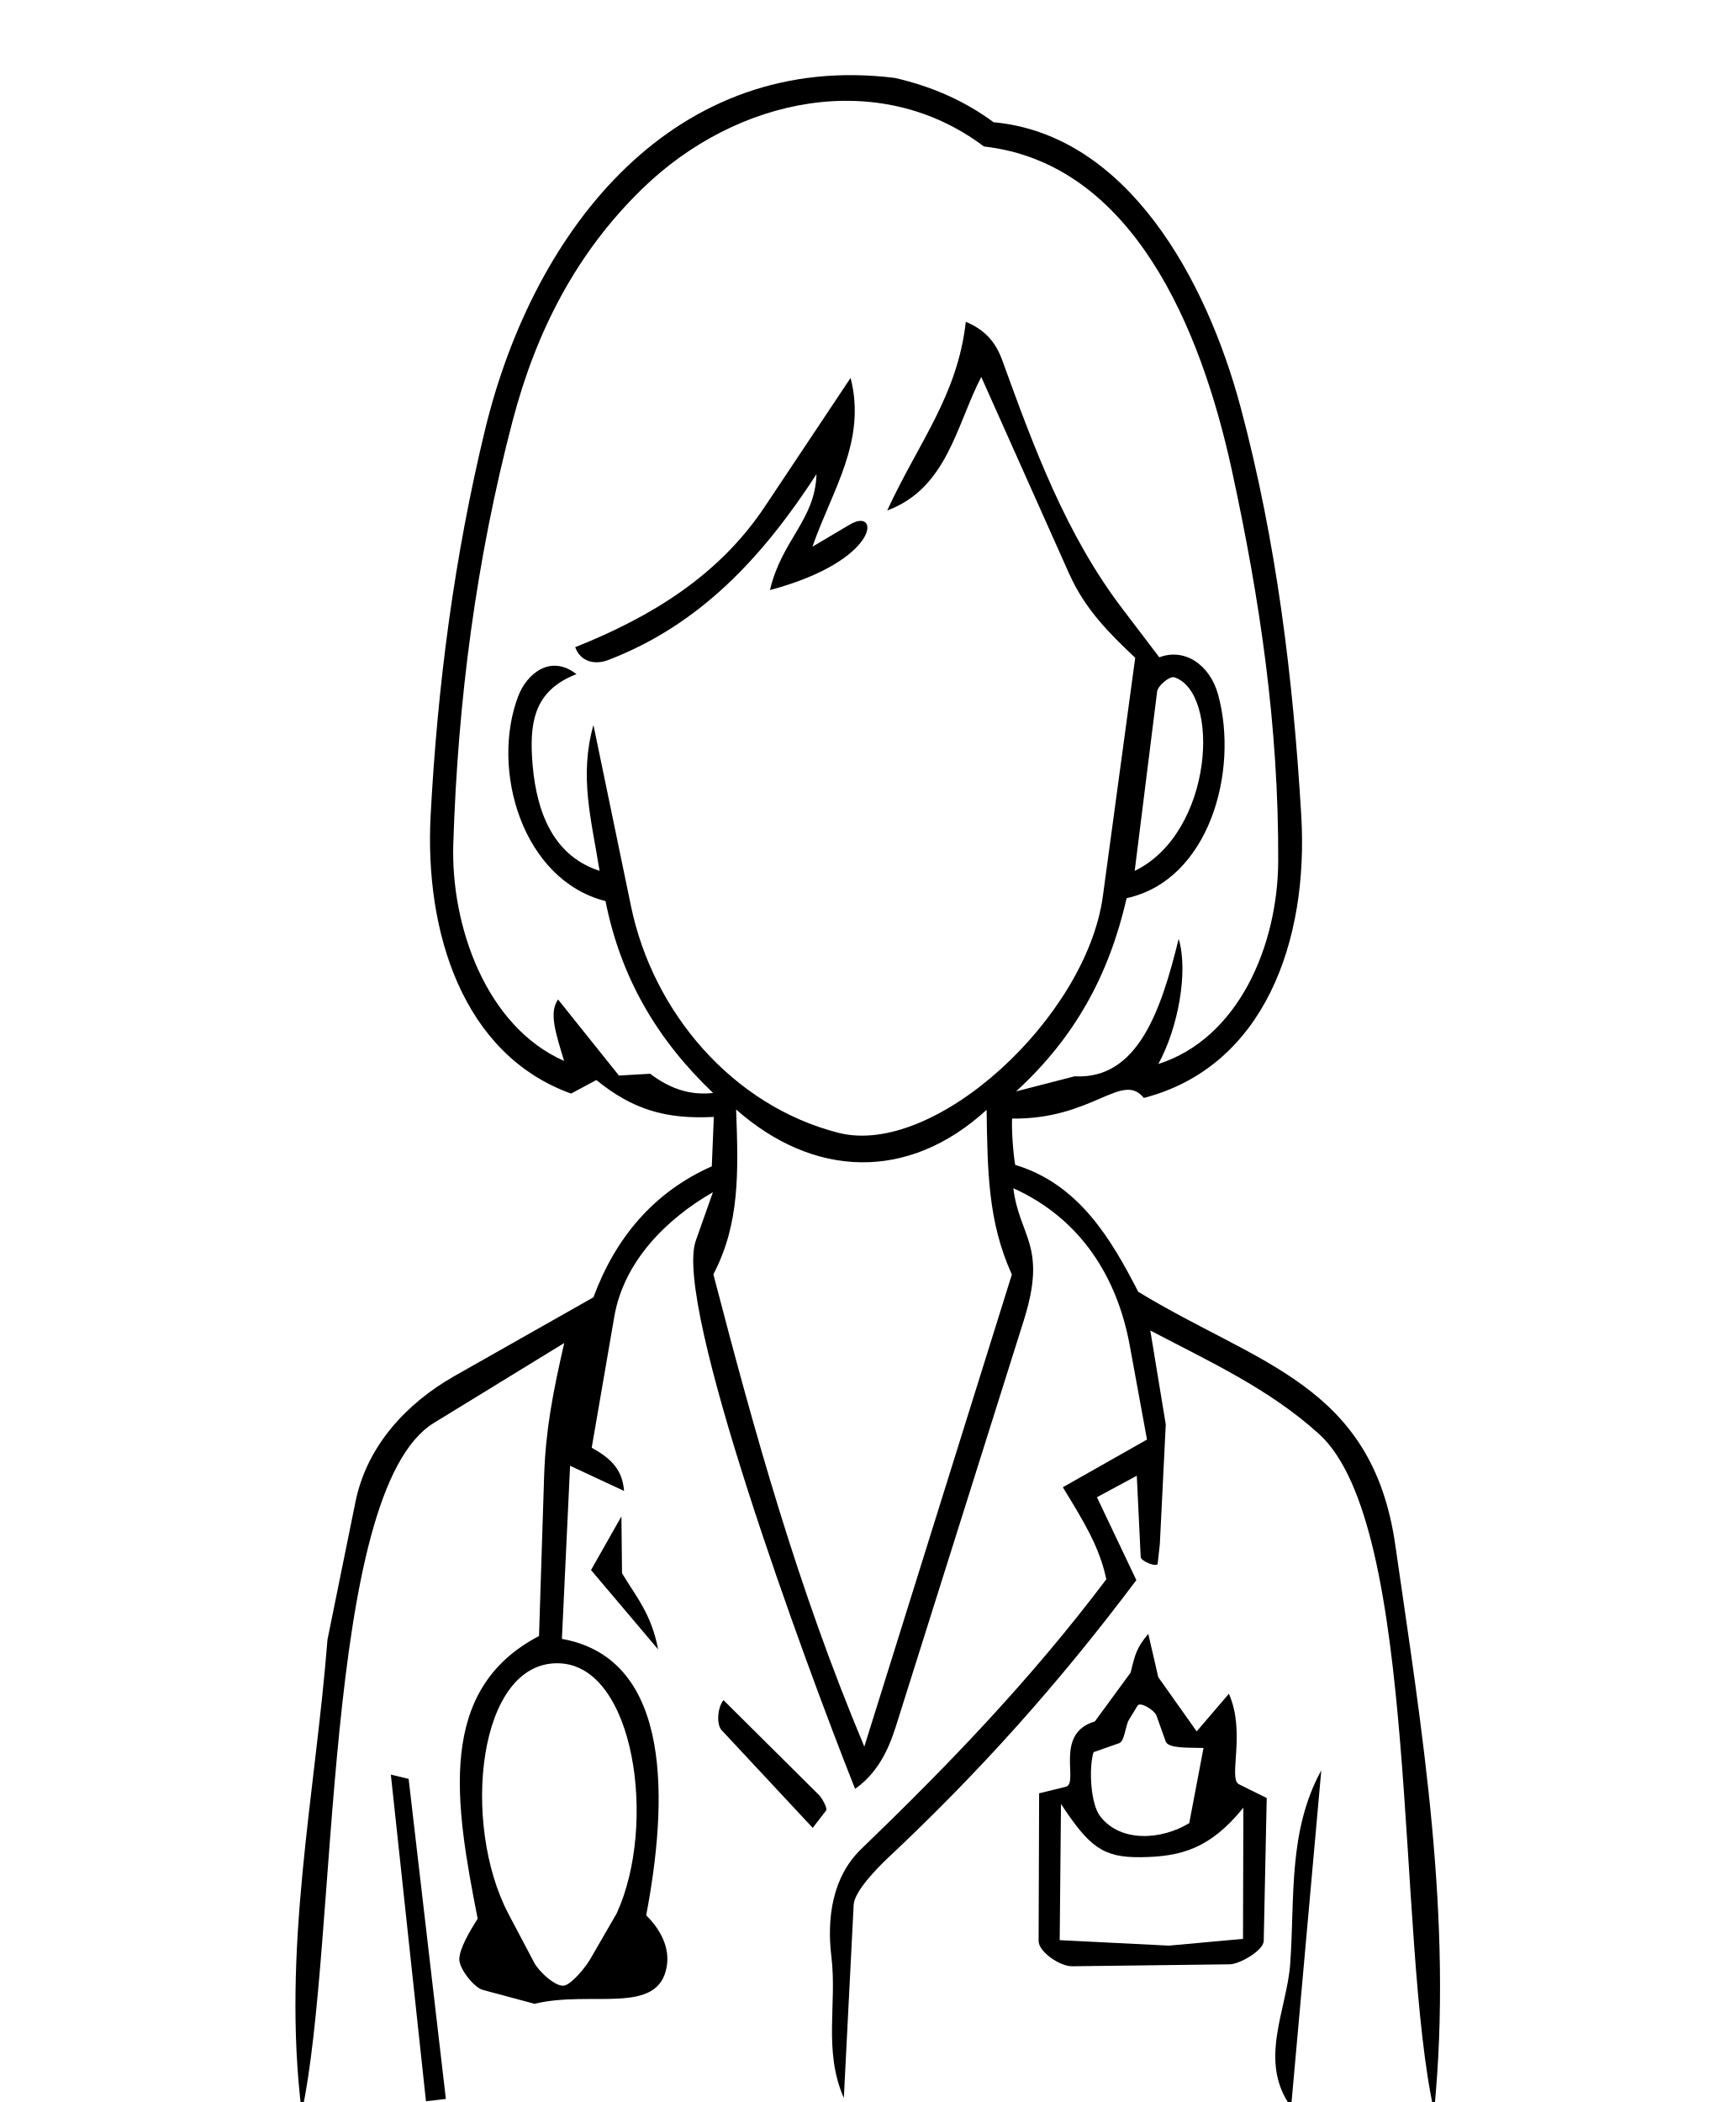
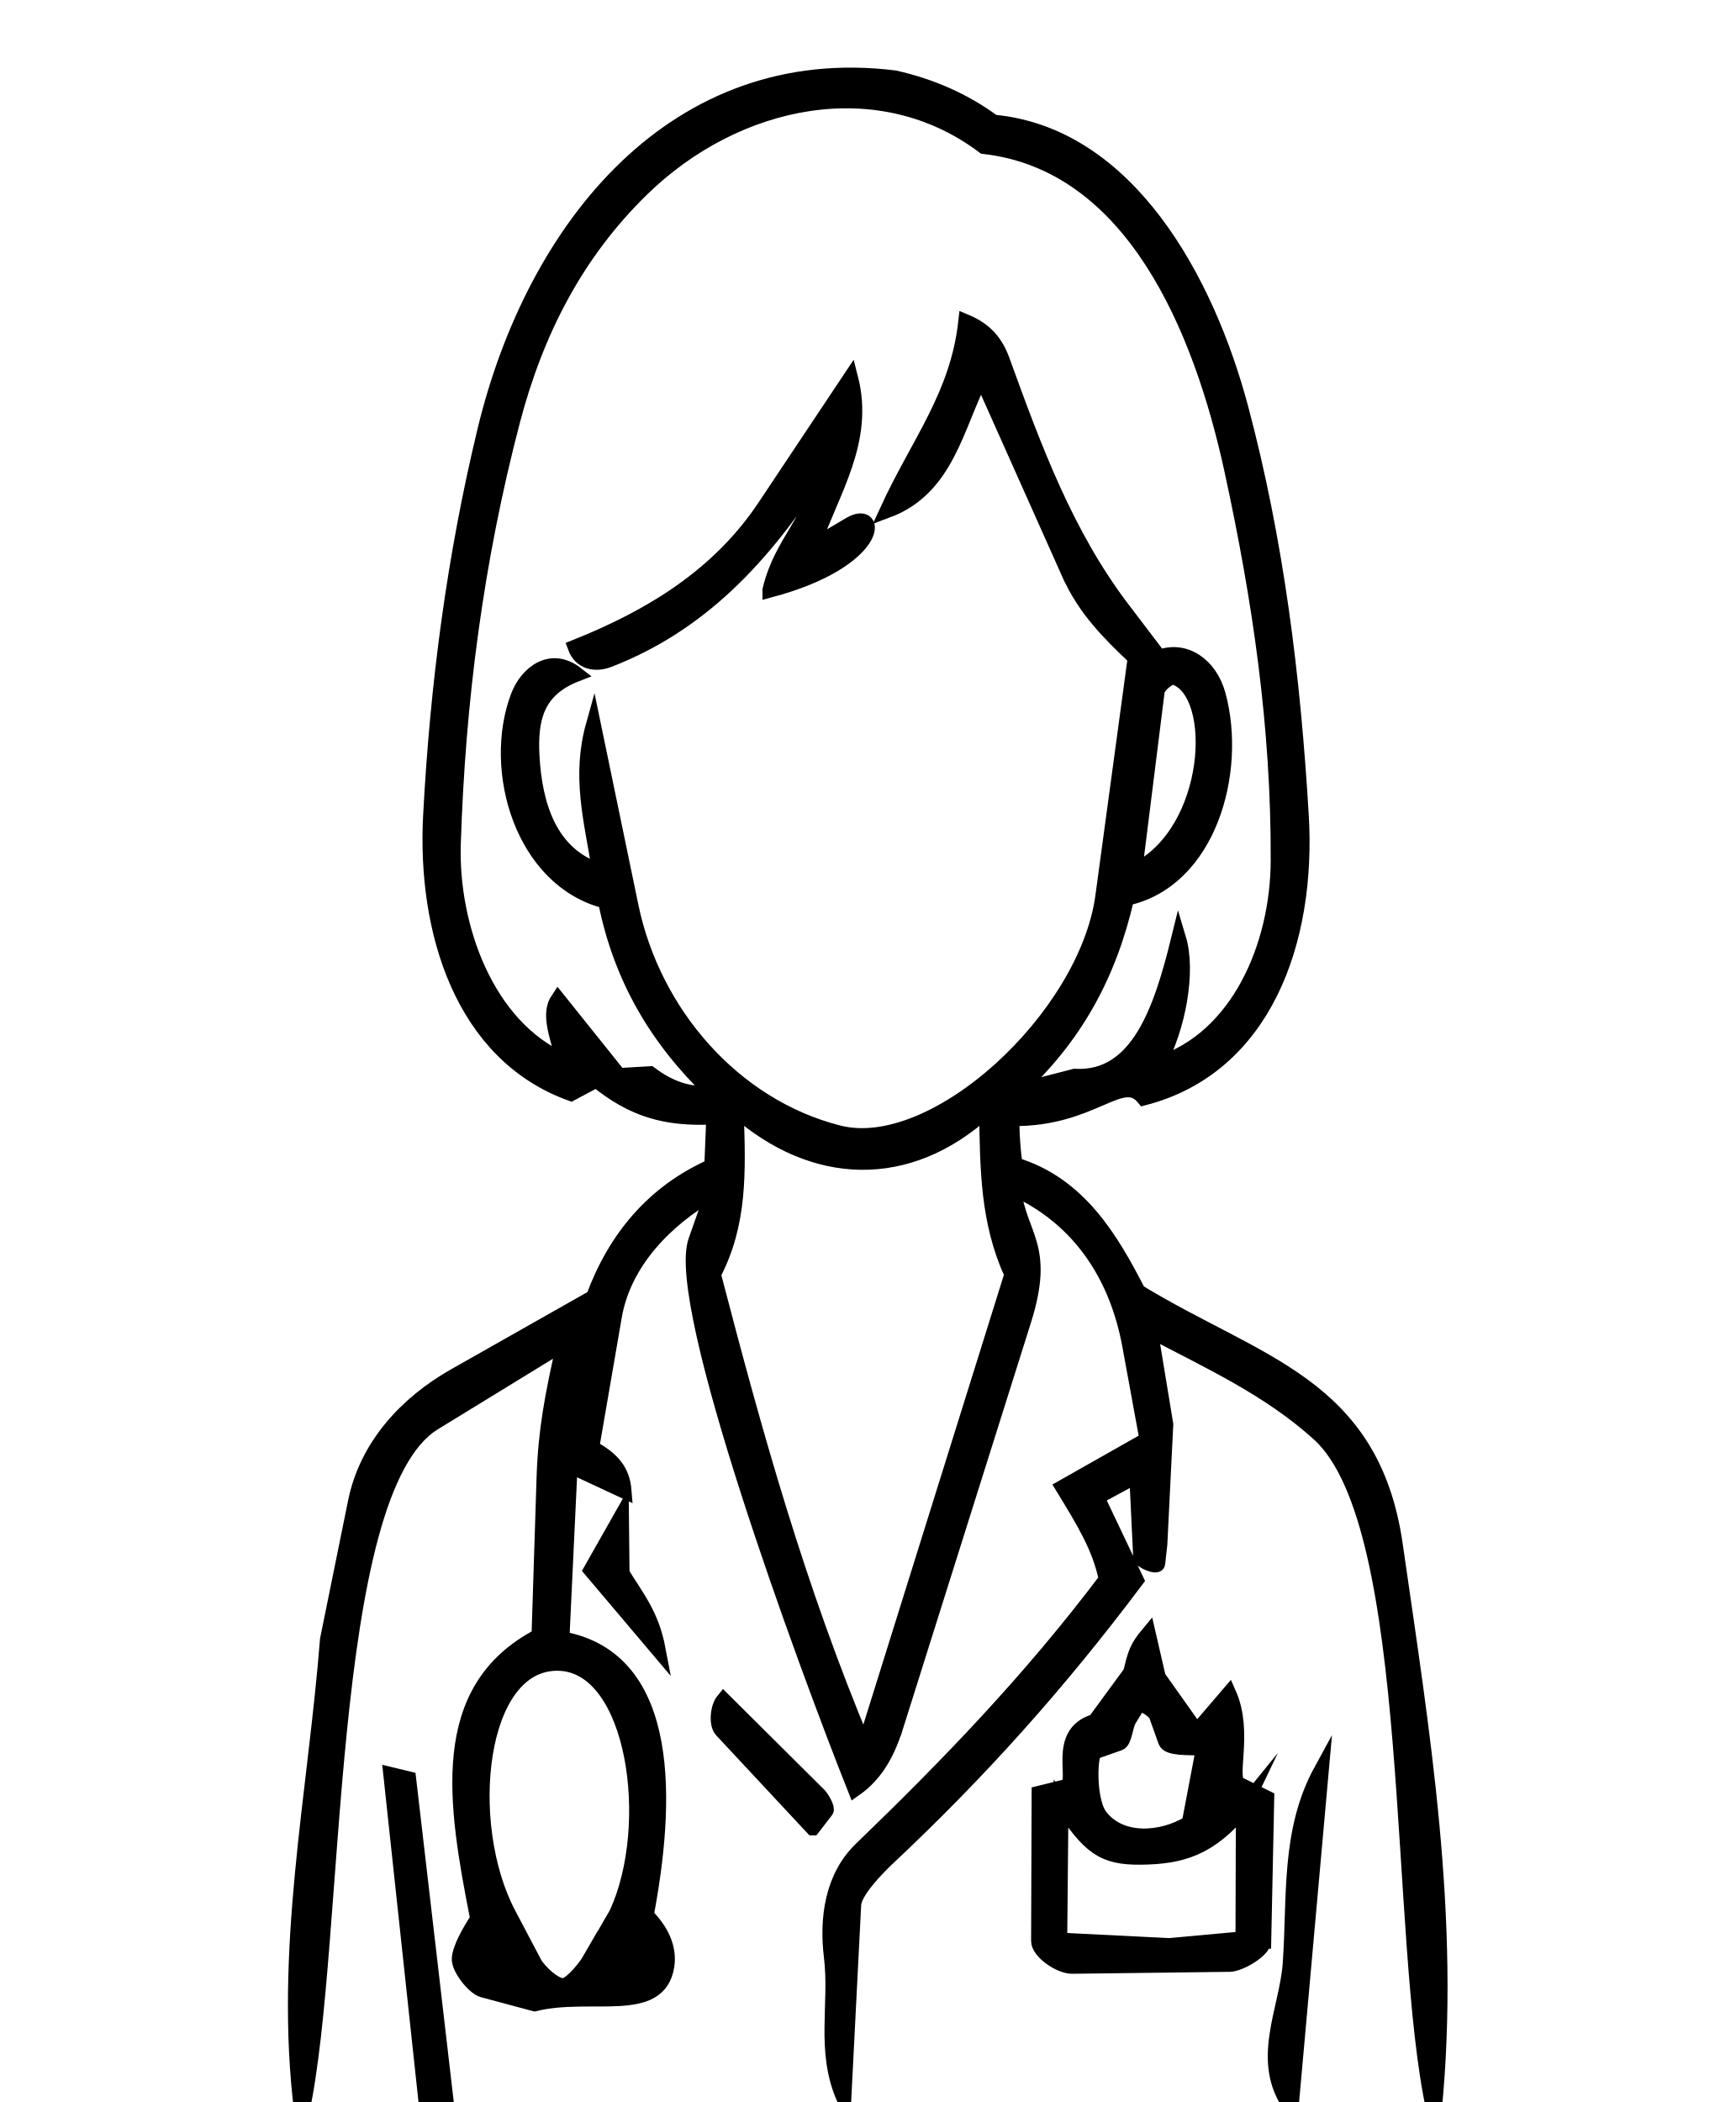
<svg xmlns="http://www.w3.org/2000/svg" id="_レイヤー_1" data-name="レイヤー 1" viewBox="0 0 231.24 280">
-   <path d="M119.25,230.26c-1.08,3.42-2.68,6.16-5.33,8.03-6.75-16.99-24.23-64.54-21.22-73.03l2.28-6.45c-6.32,3.63-11.89,9.31-13.14,16.58l-3.01,17.46c2.81,1.53,4.1,3.11,4.31,5.75l-7.19-3.35-1.09,23.06c14.97,2.68,14.03,22.09,11.23,36.82,1.96,1.95,3.15,4.32,2.74,6.8-1.1,6.64-10.07,3.14-17.61,4.99l-6.89-1.85c-1.2-.32-3.19-2.87-3.14-4.13.06-1.44,1.41-3.74,2.45-5.35-3.03-15.4-5.53-30.51,8.17-37.66l.68-21.25c.2-6.1,1.11-10.93,2.68-17.78l-17.36,10.64c-14.96,9.17-12.71,69.28-17.61,91.83-2.69-21.64,1.79-42.12,3.43-62.97l3.73-18.35c1.51-7.41,6.74-13.1,13.23-16.78l18.47-10.46c2.92-7.89,7.99-13.99,15.77-17.45l.27-6.58c-6.48.34-10.86-1.02-15.65-4.91l-3.37,1.8c-14.53-5.23-19.52-21.69-18.71-37.01.93-17.53,3.15-34.4,7.23-51.33,6.59-27.29,25.51-50.57,54.61-46.95,4.8,1.09,9.23,3,13.16,5.9,17.85,1.66,28.38,20.96,32.94,38.07,4.73,17.77,6.95,35.73,8.05,54.25,1.01,16.86-5,33.52-20.97,37.65-2.92-3.59-6.79,2.89-17.55,2.75-.09,1.23.12,4.55.41,6.17,8.49,2.56,12.78,9.88,16.39,16.9,15.86,9.69,31.17,12.27,34.25,33.74,3.55,24.72,7.73,49.63,5.17,75.44-5.13-23.1-1.83-78.01-15.35-90.25-6.67-6.04-14.65-9.66-22.46-13.77l2.06,12.51-.79,15.95-.29,2.6c-.06.54-2.24-.33-2.26-.88l-.52-10.83-5.31,2.86,5.25,11.04c-10.37,13.82-20.95,25.63-33.35,37.25-1.14,1.11-4.22,4.19-4.31,6.01l-1.31,25.73c-2.77-6.36-.88-12.46-1.66-18.86-.62-5.09.13-10.6,3.97-14.3,11.7-11.28,22.59-22.58,32.66-35.94-.92-4.33-2.96-7.62-5.79-12.26l11.21-6.35-2.3-12.54c-1.66-9.07-6.53-16.9-15.51-20.94.82,6.56,4.55,7.59,1.39,17.62l-17.13,54.36ZM142.5,76.56l-11.77-26.35c-3.33,6.41-4.52,14.81-12.53,17.79,4.14-9.01,9.37-15.27,10.47-25.14,2.68,1.13,4.02,2.82,4.88,5.19,4.22,11.66,8.49,23.19,15.96,33.01l4.94,6.5c3.33-1.28,6.73.93,7.84,4.99,2.8,10.27-1.26,24.72-12.19,27.09-2.36,10.26-6.88,18.54-14.73,25.74l7.8-2.01c8.47.47,11.55-8.92,13.86-18.31,1.31,4.37-.07,11.86-2.71,16.67,10.58-3.36,15.93-15.64,15.97-27.08.07-17.86-2.42-34.75-6.19-52.08-4.12-18.91-13.22-40.81-33.02-43.06-13.91-10.49-32.93-6.64-45.56,5.68-8.73,8.51-14.08,18.89-17.23,30.88-4.84,18.46-7.3,37.19-7.9,56.38-.34,10.86,4.35,24.29,14.76,28.87-1.16-3.85-2.02-6.39-.81-8.19l8.12,10.14,4.15-.24c2.55,1.91,5.2,2.92,8.39,2.56-7.56-7.2-12.32-15.47-14.33-25.56-11.07-2.8-15.35-17.48-11.64-27.27,1.16-3.06,4.34-5.64,7.77-2.96-5.38,2.08-6.18,6.02-5.93,10.84.35,6.66,2.38,13.23,9.01,15.36-1.12-6.95-2.73-12.59-.82-19.43l5.01,24.16c2.93,14.13,13.53,26.57,27.64,30.17,12.82,3.27,33.02-15.35,35.22-31.52l4.31-31.76c-3.4-3.2-6.67-6.45-8.73-11.06ZM156.43,90.22c-.6-.19-2.17,1.11-2.27,1.89l-2.99,23.9c10.53-5.11,11.47-23.78,5.26-25.8ZM134.8,169.76c-3.21-7.06-3.23-13.92-3.36-21.92-10.49,9.61-23.09,9.03-33.37-.05.31,8.44.49,15.22-3.03,21.96,5.5,21.12,11.19,41.66,20.11,62.91l19.66-62.9ZM78.63,260.98l3.53-6.11c5.42-11.8,2.41-32.99-7.68-33.31-10.88-.34-13.06,21.4-6.74,33.38l3.45,6.54c.57,1.09,2.96,3.39,4.11,2.98.99-.35,2.66-2.32,3.33-3.49Z" />
-   <path d="M168.35,258.58c-.03,1.23-3.18,3.06-4.52,3.08l-20.99.26c-1.64.02-4.48-1.94-4.47-3.37l.07-19.67,3.55-.87c1.83-.45-1.63-7.1,3.87-8.7l4.77-6.51c.61-2.5.79-3.29,2.35-5.16l1.33,5.77,5.12,7.22,4.29-5.01c2.29,5.16-.13,11.32,1.33,12.05l3.71,1.84-.4,19.07ZM158.44,242.84l1.9-10c-2.05-.06-4.69.09-5.04-.87l-1.24-3.47c-.23-.64-2.15-1.89-2.51-1.29l-1.13,1.85c-.51.83-.58,2.88-1.31,3.14l-3.42,1.2c-.63,1.96-.44,6.78.86,8.51,2.74,3.61,8.28,3.16,11.89.94ZM165.66,240.78c-4.43,5.49-8.33,6.55-13.69,6.61-5.05.05-6.82-1.35-10.62-7.09l-.17,18.14,14.55.73,9.87-.9.05-17.47Z" />
-   <polygon points="56.75 279.9 52.07 236.39 54.44 236.96 59.4 279.59 56.75 279.9" />
-   <path d="M172.01,280.66c-4.44-6.1-.56-12.91-.12-19.08.63-8.79-.31-17.63,4.14-25.76l-4.02,44.84Z" />
-   <path d="M108.27,243.48l-12.14-13.02c-.69-.74-.56-3,.26-3.99l12.74,12.66c.37.37,1.15,1.75.93,2.04l-1.78,2.31Z" />
-   <path d="M87.68,219.71l-8.94-10.57,4.05-7.15.08,7.58c1.91,3.17,3.92,5.44,4.81,10.14Z" />
-   <path d="M102.58,78.59c1.59-6.72,6.01-9.29,6.2-15.43-7.13,10.98-15.45,20.04-27.75,24.76-1.72.66-3.67.29-4.4-1.71,10.21-4.07,19.17-9.58,25.26-18.72l11.43-17.15c2.16,8.42-2.48,14.98-5.08,22.48l5-2.96c4.04-2.39,4.12,4.8-10.66,8.74Z" />
+   <defs>
+     <style>
+       .cls-1 {
+         stroke: #000;
+         stroke-miterlimit: 10;
+         stroke-width: 2px;
+       }
+     </style>
+   </defs>
+   <path class="cls-1" d="M119.25,230.26c-1.08,3.42-2.68,6.16-5.33,8.03-6.75-16.99-24.23-64.54-21.22-73.03l2.28-6.45c-6.32,3.63-11.89,9.31-13.14,16.58l-3.01,17.46c2.81,1.53,4.1,3.11,4.31,5.75l-7.19-3.35-1.09,23.06c14.97,2.68,14.03,22.09,11.23,36.82,1.96,1.95,3.15,4.32,2.74,6.8-1.1,6.64-10.07,3.14-17.61,4.99l-6.89-1.85c-1.2-.32-3.19-2.87-3.14-4.13.06-1.44,1.41-3.74,2.45-5.35-3.03-15.4-5.53-30.51,8.17-37.66l.68-21.25c.2-6.1,1.11-10.93,2.68-17.78l-17.36,10.64c-14.96,9.17-12.71,69.28-17.61,91.83-2.69-21.64,1.79-42.12,3.43-62.97l3.73-18.35c1.51-7.41,6.74-13.1,13.23-16.78l18.47-10.46c2.92-7.89,7.99-13.99,15.77-17.45l.27-6.58c-6.48.34-10.86-1.02-15.65-4.91l-3.37,1.8c-14.53-5.23-19.52-21.69-18.71-37.01.93-17.53,3.15-34.4,7.23-51.33,6.59-27.29,25.51-50.57,54.61-46.95,4.8,1.09,9.23,3,13.16,5.9,17.85,1.66,28.38,20.96,32.94,38.07,4.73,17.77,6.95,35.73,8.05,54.25,1.01,16.86-5,33.52-20.97,37.65-2.92-3.59-6.79,2.89-17.55,2.75-.09,1.23.12,4.55.41,6.17,8.49,2.56,12.78,9.88,16.39,16.9,15.86,9.69,31.17,12.27,34.25,33.74,3.55,24.72,7.73,49.63,5.17,75.44-5.13-23.1-1.83-78.01-15.35-90.25-6.67-6.04-14.65-9.66-22.46-13.77l2.06,12.51-.79,15.95-.29,2.6c-.06.54-2.24-.33-2.26-.88l-.52-10.83-5.31,2.86,5.25,11.04c-10.37,13.82-20.95,25.63-33.35,37.25-1.14,1.11-4.22,4.19-4.31,6.01l-1.31,25.73c-2.77-6.36-.88-12.46-1.66-18.86-.62-5.09.13-10.6,3.97-14.3,11.7-11.28,22.59-22.58,32.66-35.94-.92-4.33-2.96-7.62-5.79-12.26l11.21-6.35-2.3-12.54c-1.66-9.07-6.53-16.9-15.51-20.94.82,6.56,4.55,7.59,1.39,17.62l-17.13,54.36ZM142.5,76.56l-11.77-26.35c-3.33,6.41-4.52,14.81-12.53,17.79,4.14-9.01,9.37-15.27,10.47-25.14,2.68,1.13,4.02,2.82,4.88,5.19,4.22,11.66,8.49,23.19,15.96,33.01l4.94,6.5c3.33-1.28,6.73.93,7.84,4.99,2.8,10.27-1.26,24.72-12.19,27.09-2.36,10.26-6.88,18.54-14.73,25.74l7.8-2.01c8.47.47,11.55-8.92,13.86-18.31,1.31,4.37-.07,11.86-2.71,16.67,10.58-3.36,15.93-15.64,15.97-27.08.07-17.86-2.42-34.75-6.19-52.08-4.12-18.91-13.22-40.81-33.02-43.06-13.91-10.49-32.93-6.64-45.56,5.68-8.73,8.51-14.08,18.89-17.23,30.88-4.84,18.46-7.3,37.19-7.9,56.38-.34,10.86,4.35,24.29,14.76,28.87-1.16-3.85-2.02-6.39-.81-8.19l8.12,10.14,4.15-.24c2.55,1.91,5.2,2.92,8.39,2.56-7.56-7.2-12.32-15.47-14.33-25.56-11.07-2.8-15.35-17.48-11.64-27.27,1.16-3.06,4.34-5.64,7.77-2.96-5.38,2.08-6.18,6.02-5.93,10.84.35,6.66,2.38,13.23,9.01,15.36-1.12-6.95-2.73-12.59-.82-19.43l5.01,24.16c2.93,14.13,13.53,26.57,27.64,30.17,12.82,3.27,33.02-15.35,35.22-31.52l4.31-31.76c-3.4-3.2-6.67-6.45-8.73-11.06ZM156.43,90.22c-.6-.19-2.17,1.11-2.27,1.89l-2.99,23.9c10.53-5.11,11.47-23.78,5.26-25.8ZM134.8,169.76c-3.21-7.06-3.23-13.92-3.36-21.92-10.49,9.61-23.09,9.03-33.37-.05.31,8.44.49,15.22-3.03,21.96,5.5,21.12,11.19,41.66,20.11,62.91l19.66-62.9ZM78.63,260.98l3.53-6.11c5.42-11.8,2.41-32.99-7.68-33.31-10.88-.34-13.06,21.4-6.74,33.38l3.45,6.54c.57,1.09,2.96,3.39,4.11,2.98.99-.35,2.66-2.32,3.33-3.49Z" />
+   <path class="cls-1" d="M168.35,258.58c-.03,1.23-3.18,3.06-4.52,3.08l-20.99.26c-1.64.02-4.48-1.94-4.47-3.37l.07-19.67,3.55-.87c1.83-.45-1.63-7.1,3.87-8.7l4.77-6.51c.61-2.5.79-3.29,2.35-5.16l1.33,5.77,5.12,7.22,4.29-5.01c2.29,5.16-.13,11.32,1.33,12.05l3.71,1.84-.4,19.07ZM158.44,242.84l1.9-10c-2.05-.06-4.69.09-5.04-.87l-1.24-3.47c-.23-.64-2.15-1.89-2.51-1.29l-1.13,1.85c-.51.83-.58,2.88-1.31,3.14l-3.42,1.2c-.63,1.96-.44,6.78.86,8.51,2.74,3.61,8.28,3.16,11.89.94ZM165.66,240.78c-4.43,5.49-8.33,6.55-13.69,6.61-5.05.05-6.82-1.35-10.62-7.09l-.17,18.14,14.55.73,9.87-.9.05-17.47Z" />
+   <polygon class="cls-1" points="56.75 279.9 52.07 236.39 54.44 236.96 59.4 279.59 56.75 279.9" />
+   <path class="cls-1" d="M172.01,280.66c-4.44-6.1-.56-12.91-.12-19.08.63-8.79-.31-17.63,4.14-25.76l-4.02,44.84Z" />
+   <path class="cls-1" d="M108.27,243.48l-12.14-13.02c-.69-.74-.56-3,.26-3.99l12.74,12.66c.37.37,1.15,1.75.93,2.04l-1.78,2.31Z" />
+   <path class="cls-1" d="M87.68,219.71l-8.94-10.57,4.05-7.15.08,7.58c1.91,3.17,3.92,5.44,4.81,10.14Z" />
+   <path class="cls-1" d="M102.58,78.59c1.59-6.72,6.01-9.29,6.2-15.43-7.13,10.98-15.45,20.04-27.75,24.76-1.72.66-3.67.29-4.4-1.71,10.21-4.07,19.17-9.58,25.26-18.72l11.43-17.15c2.16,8.42-2.48,14.98-5.08,22.48l5-2.96c4.04-2.39,4.12,4.8-10.66,8.74Z" />
</svg>
